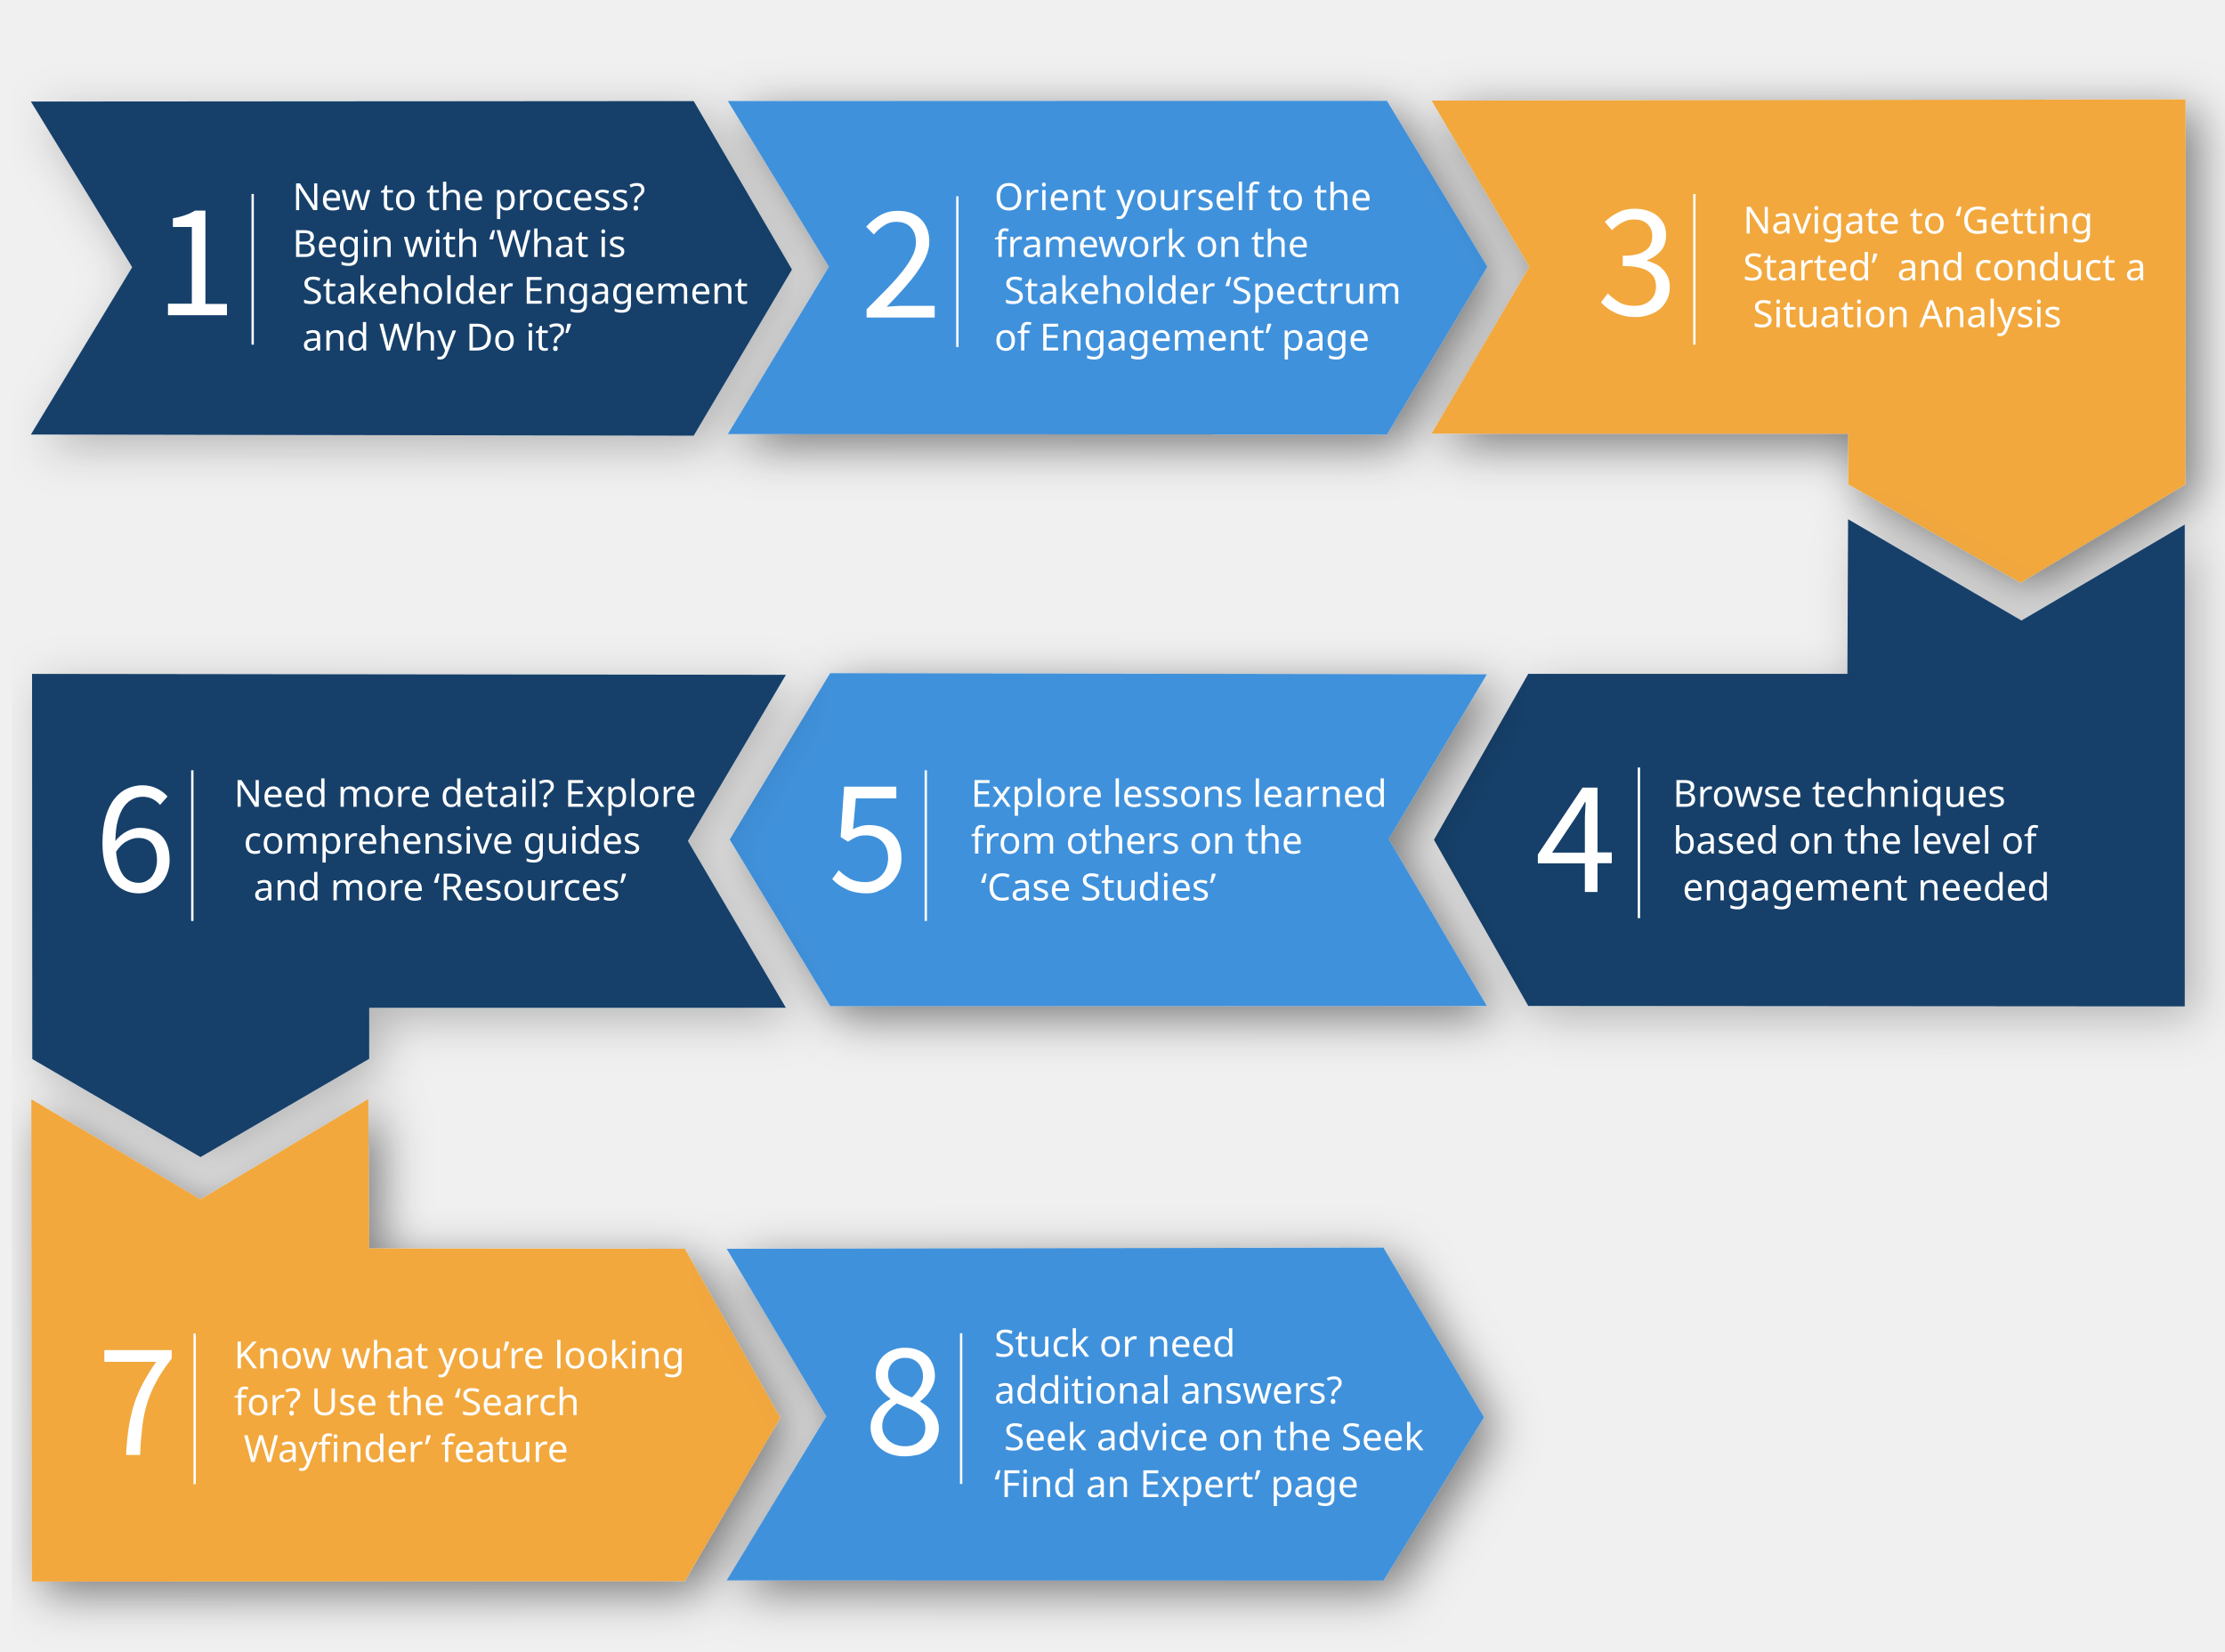
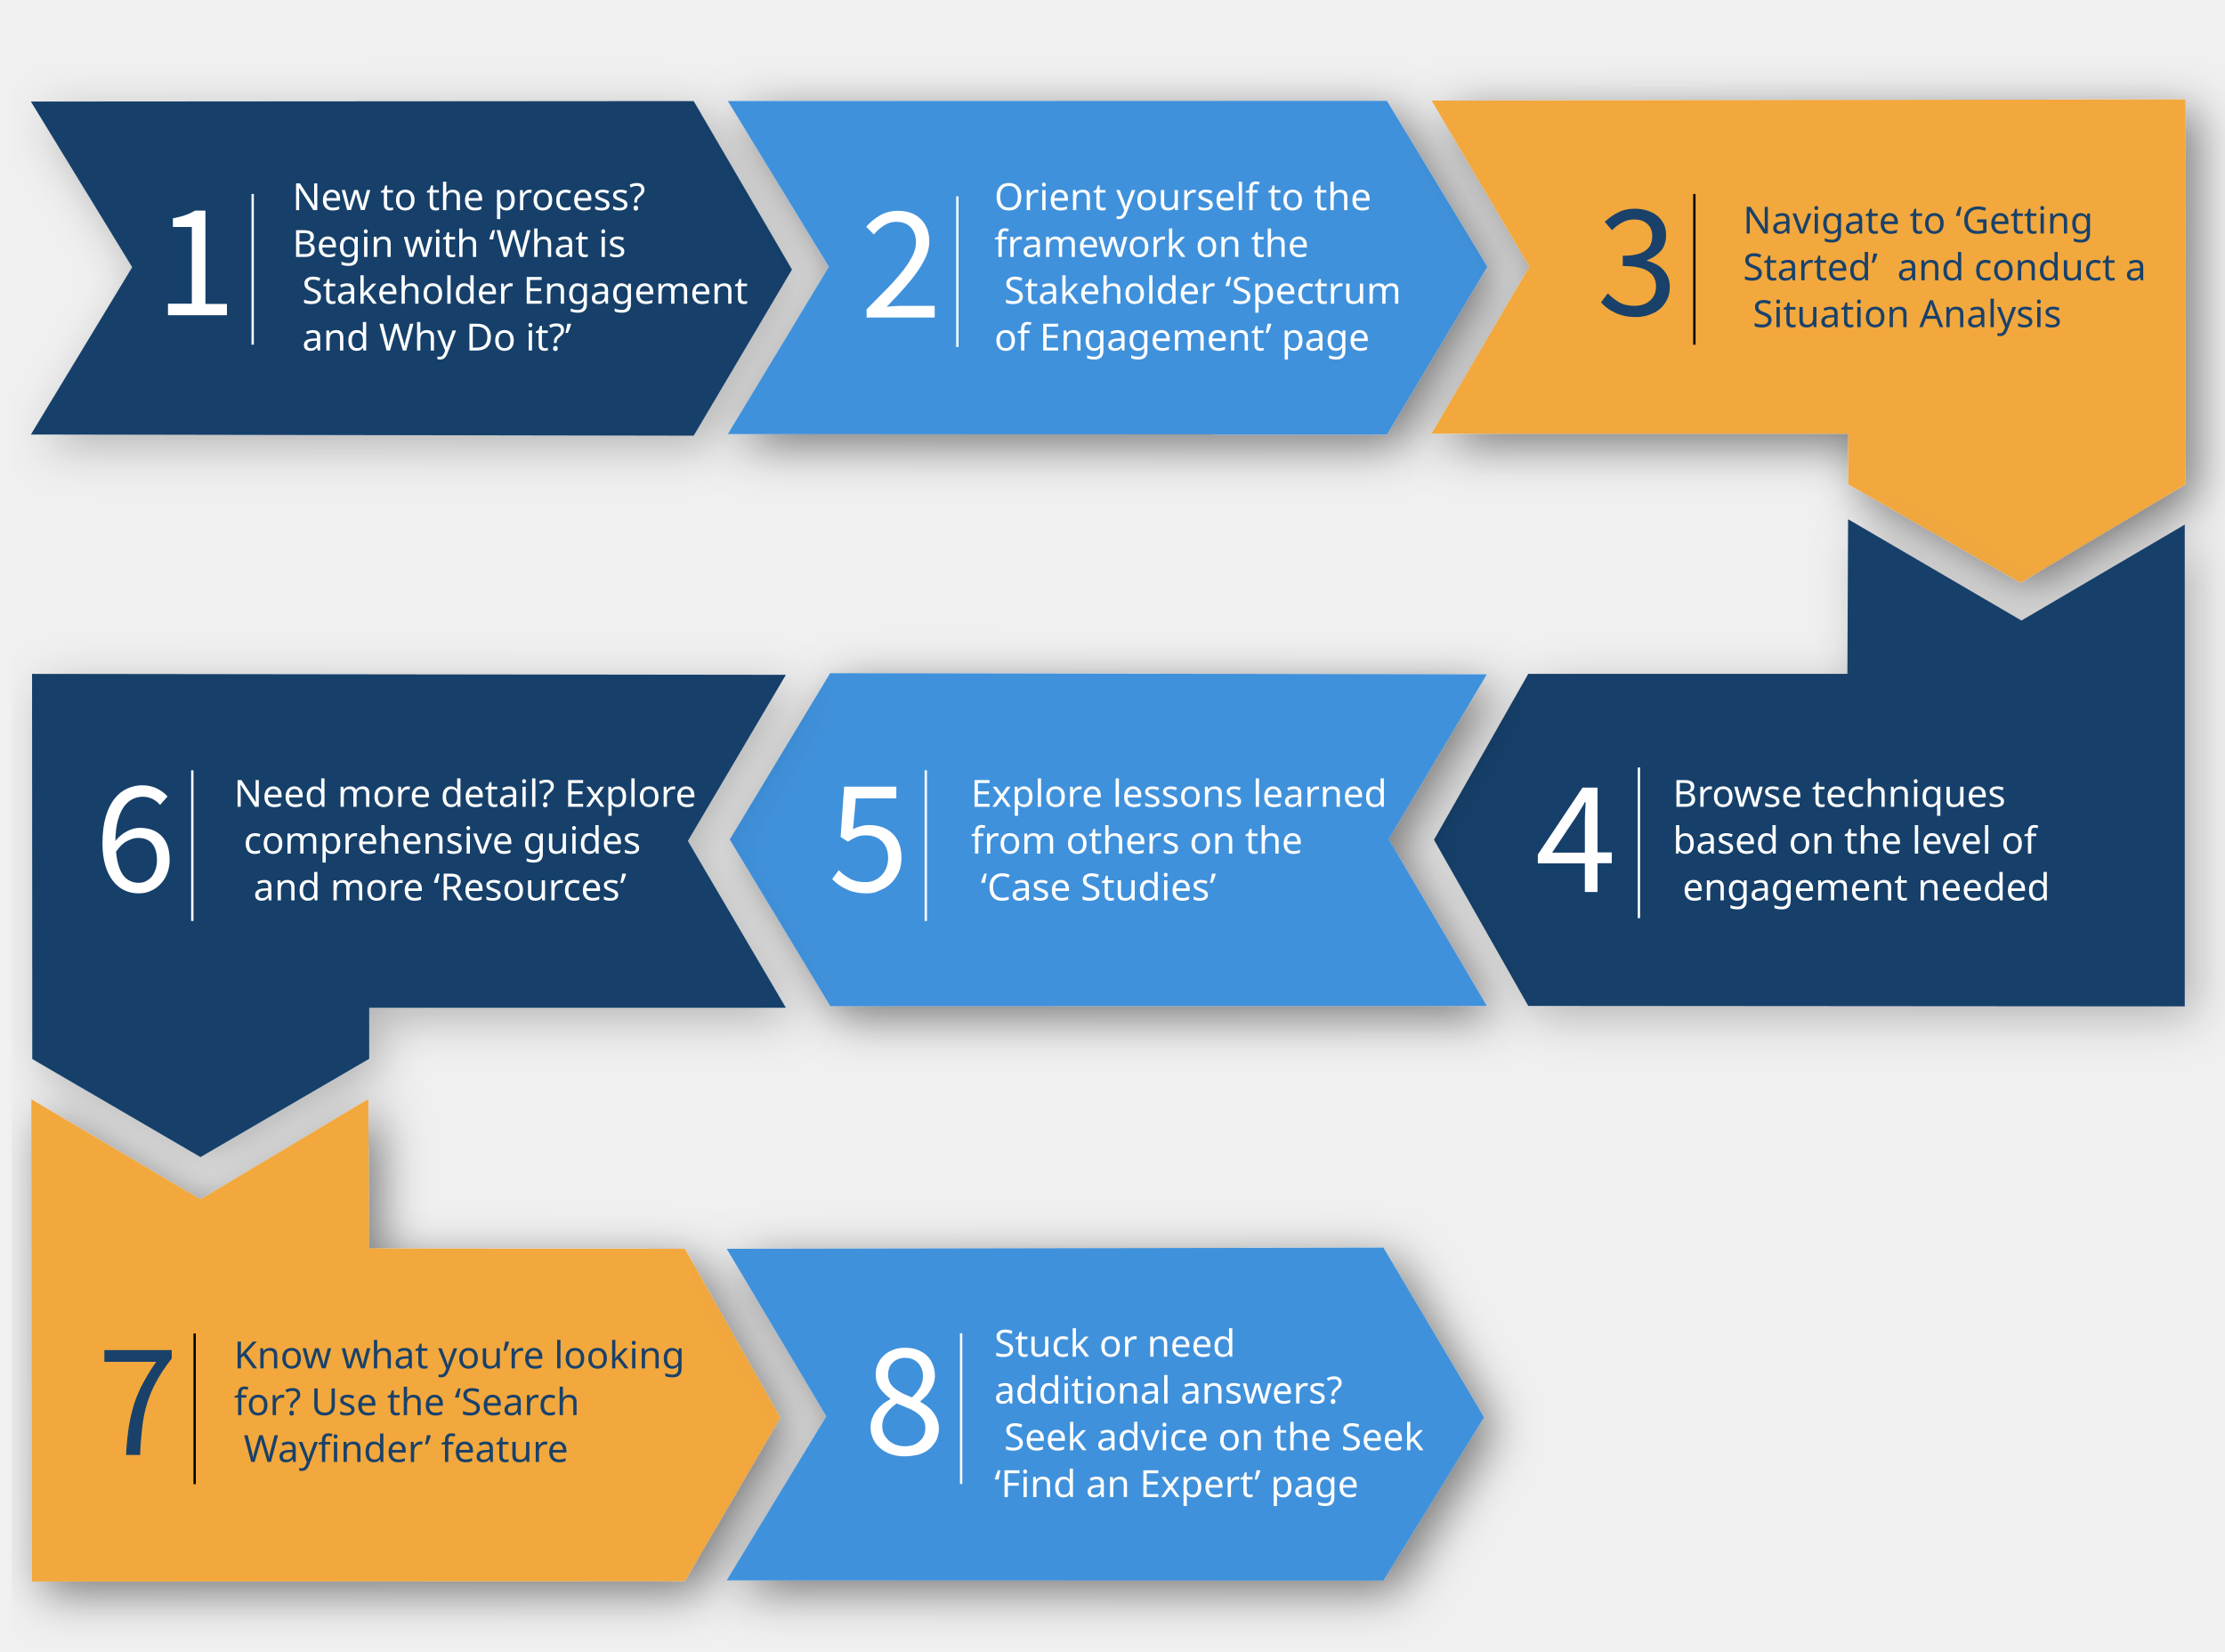
<svg xmlns="http://www.w3.org/2000/svg" version="1.1" id="Layer_1" x="0px" y="0px" viewBox="0 0 951 705.9" style="enable-background:new 0 0 951 705.9;" xml:space="preserve">
  <defs>
    <style type="text/css">


			.step {
			  transform: translateX(0px);
			  transition: .3s ease-in transform;
			}

			.step:hover {
			  transform: translateX(4px);
			}

+ 			.gold-step {
+ 				transform: translateX(0px);
+ 				transition: .3s ease-in transform;
+ 			}
+ 
+ 			.gold-step:hover {
+ 				transform: translateX(4px);
+ 			}
+ 
			.dark-blue {
				fill:#19416A;
				transition: all 0.5s ease;
				filter: drop-shadow(5px 5px 10px rgb(0 0 0 / 0.25));
			}
- 			.text {
- 			fill:#FFFFFF;
+ 
+ 			.step .number {
+ 			fill: #FFFFFF;
+ 			}
+ 
+ 			.gold-step .number {
+ 			fill: #19416A !important;
+ 			}
+ 
+ 			.step text {
+ 			fill: #FFFFFF;
+ 			}
+ 
+ 			.gold-step text {
+ 			fill: #19416A !important;
			}

			.light-blue {
			fill: #4091DB;
			transition: all 0.5s ease;
			filter: drop-shadow(5px 5px 10px rgb(0 0 0 / 0.5));
			}

			.gold {
- 			fill:#F2A83D;
+ 			fill: #F2A83D;
			transition: all 0.5s ease;
			filter: drop-shadow(5px 5px 10px rgb(0 0 0 / 0.5));
			}
+ 

		</style>
  </defs>
  <a class="step" href="#">
    <polygon class="dark-blue" points="296.5,186.2 13.2,185.7 56.5,114.2 13.2,43.4 296.5,43.2 338.5,115.2   " />
-     <path class="text" d="M71.8,134.6v-4.8h10.2V97h-8.1v-3.7c2.1-0.4,3.8-0.8,5.4-1.4c1.5-0.5,2.9-1.2,4.1-1.9h4.4v39.9H97v4.8H71.8z" />
-     <rect x="107.5" y="82.9" class="text" width="1" height="64.4" />
+     <path class="number" d="M71.8,134.6v-4.8h10.2V97h-8.1v-3.7c2.1-0.4,3.8-0.8,5.4-1.4c1.5-0.5,2.9-1.2,4.1-1.9h4.4v39.9H97v4.8H71.8z" />
+     <rect fill="white" x="107.5" y="82.9" class="text" width="1" height="64.4" />
    <text x="125" y="85" text-anchor="" fill="white" font-size="16px" width="200" height="200" font-family="Source Sans Pro" dy=".3em">New to the process? </text>
    <text x="125" y="105" text-anchor="" fill="white" font-size="16px" width="200" height="200" font-family="Source Sans Pro" dy=".3em">Begin with ‘What is </text>
    <text x="125" y="125" text-anchor="" fill="white" font-size="16px" width="200" height="200" font-family="Source Sans Pro" dy=".3em"> Stakeholder Engagement</text>
    <text x="125" y="145" text-anchor="" fill="white" font-size="16px" width="200" height="200" font-family="Source Sans Pro" dy=".3em"> and Why Do it?’</text>
		Sorry, your browser does not support inline SVG.
	</a>
  <a class="step" href="#">
    <polygon class="light-blue" points="592.8,185.7 311.1,185.5 354.3,114 311.1,43.2 592.8,43.1 635.7,114   " />
-     <path class="text" d="M370.4,135.6v-3.4c3.4-3.4,6.3-6.4,9-9.1c2.6-2.7,4.8-5.2,6.6-7.5c1.8-2.3,3.1-4.4,4.1-6.4     c0.9-1.9,1.4-3.8,1.4-5.6c0-2.6-0.7-4.7-2.1-6.3c-1.4-1.6-3.5-2.5-6.4-2.5c-1.9,0-3.6,0.5-5.2,1.6c-1.6,1-3,2.3-4.3,3.8l-3.3-3.3     c1.9-2.1,3.9-3.7,6-4.9c2.1-1.2,4.6-1.9,7.6-1.9c4.2,0,7.4,1.2,9.8,3.6c2.4,2.4,3.6,5.6,3.6,9.6c0,2.1-0.5,4.2-1.4,6.3     c-0.9,2.1-2.2,4.3-3.8,6.6c-1.6,2.3-3.5,4.6-5.7,7.1c-2.2,2.5-4.7,5.1-7.3,7.8c1.2-0.1,2.5-0.2,3.8-0.3c1.3-0.1,2.5-0.1,3.7-0.1     h13v5H370.4z" />
-     <rect x="408.7" y="83.9" class="text" width="1" height="64.4" />
+     <path class="number" d="M370.4,135.6v-3.4c3.4-3.4,6.3-6.4,9-9.1c2.6-2.7,4.8-5.2,6.6-7.5c1.8-2.3,3.1-4.4,4.1-6.4     c0.9-1.9,1.4-3.8,1.4-5.6c0-2.6-0.7-4.7-2.1-6.3c-1.4-1.6-3.5-2.5-6.4-2.5c-1.9,0-3.6,0.5-5.2,1.6c-1.6,1-3,2.3-4.3,3.8l-3.3-3.3     c1.9-2.1,3.9-3.7,6-4.9c2.1-1.2,4.6-1.9,7.6-1.9c4.2,0,7.4,1.2,9.8,3.6c2.4,2.4,3.6,5.6,3.6,9.6c0,2.1-0.5,4.2-1.4,6.3     c-0.9,2.1-2.2,4.3-3.8,6.6c-1.6,2.3-3.5,4.6-5.7,7.1c-2.2,2.5-4.7,5.1-7.3,7.8c1.2-0.1,2.5-0.2,3.8-0.3c1.3-0.1,2.5-0.1,3.7-0.1     h13v5H370.4z" />
+     <rect fill="white" x="408.7" y="83.9" class="text" width="1" height="64.4" />
    <text x="425" y="85" text-anchor="" fill="white" font-size="16px" width="200" height="200" font-family="Source Sans Pro" dy=".3em">Orient yourself to the </text>
    <text x="425" y="105" text-anchor="" fill="white" font-size="16px" width="200" height="200" font-family="Source Sans Pro" dy=".3em">framework on the </text>
    <text x="425" y="125" text-anchor="" fill="white" font-size="16px" width="200" height="200" font-family="Source Sans Pro" dy=".3em"> Stakeholder ‘Spectrum  </text>
    <text x="425" y="145" text-anchor="" fill="white" font-size="16px" width="200" height="200" font-family="Source Sans Pro" dy=".3em">of Engagement’ page </text>
  </a>
-   <a class="step" href="#">
+   <a class="gold-step" href="#">
    <polygon class="gold" points="934,207.1 863.6,249 790,207 790,185.3 611.9,185.3 653.7,114 611.9,43 934.1,42.5   " />
-     <path class="text" d="M699.1,135.5c-1.8,0-3.4-0.2-4.9-0.5c-1.5-0.4-2.8-0.8-4-1.4c-1.2-0.6-2.3-1.2-3.3-2c-1-0.7-1.8-1.5-2.6-2.4     l2.9-3.8c1.4,1.4,2.9,2.6,4.7,3.7c1.8,1.1,4,1.6,6.7,1.6c2.7,0,4.9-0.7,6.6-2.2s2.6-3.5,2.6-6c0-1.3-0.2-2.5-0.7-3.6     c-0.5-1.1-1.3-2-2.4-2.8c-1.1-0.8-2.6-1.4-4.4-1.8s-4.1-0.6-6.7-0.6v-4.4c2.4,0,4.4-0.2,6-0.6c1.6-0.4,2.9-1,3.9-1.8     c1-0.7,1.7-1.6,2.1-2.7c0.4-1,0.6-2.1,0.6-3.3c0-2.2-0.7-3.9-2.1-5.2c-1.4-1.3-3.3-1.9-5.6-1.9c-1.9,0-3.6,0.4-5.1,1.3     c-1.6,0.8-3,1.9-4.4,3.3l-3.1-3.6c1.7-1.6,3.6-3,5.7-4c2.1-1.1,4.4-1.6,7.1-1.6c2,0,3.8,0.3,5.4,0.8c1.6,0.5,3,1.2,4.2,2.2     c1.2,1,2.1,2.1,2.8,3.5c0.7,1.4,1,3,1,4.8c0,2.7-0.7,4.9-2.2,6.7c-1.5,1.7-3.5,3.1-5.9,4v0.3c1.4,0.3,2.6,0.8,3.8,1.4     c1.2,0.6,2.2,1.4,3.1,2.4c0.9,1,1.6,2.1,2.1,3.3c0.5,1.3,0.7,2.7,0.7,4.2c0,2-0.4,3.7-1.2,5.3c-0.8,1.6-1.8,2.9-3.1,4     c-1.3,1.1-2.9,1.9-4.7,2.5C703,135.2,701.1,135.5,699.1,135.5z" />
+     <path class="number" d="M699.1,135.5c-1.8,0-3.4-0.2-4.9-0.5c-1.5-0.4-2.8-0.8-4-1.4c-1.2-0.6-2.3-1.2-3.3-2c-1-0.7-1.8-1.5-2.6-2.4     l2.9-3.8c1.4,1.4,2.9,2.6,4.7,3.7c1.8,1.1,4,1.6,6.7,1.6c2.7,0,4.9-0.7,6.6-2.2s2.6-3.5,2.6-6c0-1.3-0.2-2.5-0.7-3.6     c-0.5-1.1-1.3-2-2.4-2.8c-1.1-0.8-2.6-1.4-4.4-1.8s-4.1-0.6-6.7-0.6v-4.4c2.4,0,4.4-0.2,6-0.6c1.6-0.4,2.9-1,3.9-1.8     c1-0.7,1.7-1.6,2.1-2.7c0.4-1,0.6-2.1,0.6-3.3c0-2.2-0.7-3.9-2.1-5.2c-1.4-1.3-3.3-1.9-5.6-1.9c-1.9,0-3.6,0.4-5.1,1.3     c-1.6,0.8-3,1.9-4.4,3.3l-3.1-3.6c1.7-1.6,3.6-3,5.7-4c2.1-1.1,4.4-1.6,7.1-1.6c2,0,3.8,0.3,5.4,0.8c1.6,0.5,3,1.2,4.2,2.2     c1.2,1,2.1,2.1,2.8,3.5c0.7,1.4,1,3,1,4.8c0,2.7-0.7,4.9-2.2,6.7c-1.5,1.7-3.5,3.1-5.9,4v0.3c1.4,0.3,2.6,0.8,3.8,1.4     c1.2,0.6,2.2,1.4,3.1,2.4c0.9,1,1.6,2.1,2.1,3.3c0.5,1.3,0.7,2.7,0.7,4.2c0,2-0.4,3.7-1.2,5.3c-0.8,1.6-1.8,2.9-3.1,4     c-1.3,1.1-2.9,1.9-4.7,2.5C703,135.2,701.1,135.5,699.1,135.5z" />
    <rect x="723.7" y="82.9" class="text" width="1" height="64.4" />
    <text x="745" y="95" text-anchor="" fill="white" font-size="16px" width="200" height="200" font-family="Source Sans Pro" dy=".3em">Navigate to ‘Getting </text>
    <text x="745" y="115" text-anchor="" fill="white" font-size="16px" width="200" height="200" font-family="Source Sans Pro" dy=".3em">Started’  and conduct a  </text>
    <text x="745" y="135" text-anchor="" fill="white" font-size="16px" width="200" height="200" font-family="Source Sans Pro" dy=".3em"> Situation Analysis </text>
  </a>
  <a class="step" href="#">
    <polygon class="dark-blue" points="653.2,429.9 612.9,358.9 653.2,288 789.6,288 789.9,221.9 864,265.2 933.8,224.2 933.8,430.1 " />
-     <path class="text" d="M677.4,381.3V369h-20.1v-3.8l19.1-28.6h6.4v27.7h6.1v4.6h-6.1v12.3H677.4z M663.4,364.4h14v-13     c0-1.2,0-2.6,0.1-4.3c0.1-1.7,0.2-3.1,0.2-4.3h-0.3c-0.6,1.1-1.1,2.1-1.8,3.1c-0.6,1-1.2,2.1-1.9,3.1L663.4,364.4z" />
-     <rect x="700" y="328" class="text" width="1" height="64.4" />
+     <path class="number" d="M677.4,381.3V369h-20.1v-3.8l19.1-28.6h6.4v27.7h6.1v4.6h-6.1v12.3H677.4z M663.4,364.4h14v-13     c0-1.2,0-2.6,0.1-4.3c0.1-1.7,0.2-3.1,0.2-4.3h-0.3c-0.6,1.1-1.1,2.1-1.8,3.1c-0.6,1-1.2,2.1-1.9,3.1L663.4,364.4z" />
+     <rect fill="white" x="700" y="328" class="text" width="1" height="64.4" />
    <text x="715" y="340" text-anchor="" fill="white" font-size="16px" width="200" height="200" font-family="Source Sans Pro" dy=".3em">Browse techniques  </text>
    <text x="715" y="360" text-anchor="" fill="white" font-size="16px" width="200" height="200" font-family="Source Sans Pro" dy=".3em">based on the level of  </text>
    <text x="715" y="380" text-anchor="" fill="white" font-size="16px" width="200" height="200" font-family="Source Sans Pro" dy=".3em"> engagement needed </text>
  </a>
  <a class="step" href="#">
    <polygon class="light-blue" points="354.9,430 635.5,429.9 593.5,358.6 635.5,288.2 354.8,287.7 311.9,358.8   " />
-     <path class="text" d="M370.4,381.8c-1.8,0-3.4-0.2-4.9-0.5c-1.5-0.3-2.8-0.8-4-1.4c-1.2-0.6-2.3-1.2-3.2-1.9     c-1-0.7-1.8-1.5-2.6-2.3l2.8-3.8c1.3,1.4,2.9,2.5,4.7,3.6c1.8,1,4,1.5,6.6,1.5c1.4,0,2.6-0.2,3.8-0.7c1.2-0.5,2.2-1.2,3.1-2.1     c0.9-0.9,1.6-2,2.1-3.2c0.5-1.3,0.8-2.7,0.8-4.2c0-3.1-0.9-5.5-2.6-7.2c-1.7-1.7-4-2.6-6.9-2.6c-1.5,0-2.9,0.2-4,0.7     c-1.1,0.5-2.3,1.1-3.7,2l-3.1-2l1.5-21.5h22.3v5h-17.3l-1.2,13.2c1.1-0.6,2.1-1,3.2-1.3c1.1-0.3,2.3-0.5,3.6-0.5     c1.9,0,3.7,0.3,5.4,0.8c1.7,0.6,3.1,1.4,4.4,2.6c1.3,1.1,2.3,2.6,3,4.3c0.7,1.8,1.1,3.8,1.1,6.3c0,2.4-0.4,4.6-1.3,6.4     s-2,3.4-3.4,4.7c-1.4,1.3-3,2.3-4.8,2.9C374.3,381.5,372.4,381.8,370.4,381.8z" />
-     <rect x="395.2" y="329.2" class="text" width="1" height="64.4" />
+     <path class="number" d="M370.4,381.8c-1.8,0-3.4-0.2-4.9-0.5c-1.5-0.3-2.8-0.8-4-1.4c-1.2-0.6-2.3-1.2-3.2-1.9     c-1-0.7-1.8-1.5-2.6-2.3l2.8-3.8c1.3,1.4,2.9,2.5,4.7,3.6c1.8,1,4,1.5,6.6,1.5c1.4,0,2.6-0.2,3.8-0.7c1.2-0.5,2.2-1.2,3.1-2.1     c0.9-0.9,1.6-2,2.1-3.2c0.5-1.3,0.8-2.7,0.8-4.2c0-3.1-0.9-5.5-2.6-7.2c-1.7-1.7-4-2.6-6.9-2.6c-1.5,0-2.9,0.2-4,0.7     c-1.1,0.5-2.3,1.1-3.7,2l-3.1-2l1.5-21.5h22.3v5h-17.3l-1.2,13.2c1.1-0.6,2.1-1,3.2-1.3c1.1-0.3,2.3-0.5,3.6-0.5     c1.9,0,3.7,0.3,5.4,0.8c1.7,0.6,3.1,1.4,4.4,2.6c1.3,1.1,2.3,2.6,3,4.3c0.7,1.8,1.1,3.8,1.1,6.3c0,2.4-0.4,4.6-1.3,6.4     s-2,3.4-3.4,4.7c-1.4,1.3-3,2.3-4.8,2.9C374.3,381.5,372.4,381.8,370.4,381.8z" />
+     <rect fill="white" x="395.2" y="329.2" class="text" width="1" height="64.4" />
    <text x="415" y="340" text-anchor="" fill="white" font-size="16px" width="200" height="200" font-family="Source Sans Pro" dy=".3em">Explore lessons learned</text>
    <text x="415" y="360" text-anchor="" fill="white" font-size="16px" width="200" height="200" font-family="Source Sans Pro" dy=".3em">from others on the</text>
    <text x="415" y="380" text-anchor="" fill="white" font-size="16px" width="200" height="200" font-family="Source Sans Pro" dy=".3em"> ‘Case Studies’</text>
  </a>
  <a class="step" href="#">
    <polygon class="dark-blue" points="13.8,452.6 85.7,494.5 157.8,452.5 157.8,430.7 335.9,430.7 294,359.4 335.9,288.4 13.7,288   " />
-     <path class="text" d="M59.3,381.8c-2.2,0-4.2-0.4-6.1-1.3c-1.9-0.9-3.5-2.2-4.9-4c-1.4-1.8-2.5-4-3.3-6.7     c-0.8-2.7-1.2-5.8-1.2-9.4c0-4.5,0.5-8.3,1.4-11.4c0.9-3.1,2.2-5.7,3.8-7.7c1.6-2,3.4-3.4,5.4-4.3c2-0.9,4.2-1.4,6.4-1.4     c2.4,0,4.5,0.5,6.3,1.4c1.8,0.9,3.3,2,4.5,3.4l-3.2,3.6c-0.9-1.1-2-1.9-3.3-2.6c-1.3-0.6-2.6-0.9-4-0.9c-1.5,0-3,0.3-4.4,1     c-1.4,0.7-2.6,1.7-3.7,3.2c-1.1,1.5-1.9,3.4-2.6,5.8c-0.7,2.4-1,5.4-1.1,8.9c1.4-1.7,3-3.1,4.9-4.1c1.9-1,3.7-1.5,5.5-1.5     c3.9,0,7,1.1,9.3,3.4c2.3,2.3,3.5,5.7,3.5,10.4c0,2.1-0.4,4.1-1.1,5.8c-0.7,1.8-1.7,3.3-2.9,4.5c-1.2,1.3-2.6,2.2-4.2,2.9     C62.8,381.5,61.1,381.8,59.3,381.8z M59.3,377.3c1.1,0,2.1-0.2,3.1-0.7c0.9-0.5,1.8-1.1,2.5-2s1.2-1.9,1.6-3.1     c0.4-1.2,0.6-2.5,0.6-4c0-2.9-0.7-5.2-2-6.9c-1.4-1.7-3.4-2.5-6.2-2.5c-1.4,0-3,0.5-4.7,1.4c-1.7,0.9-3.2,2.4-4.6,4.5     c0.4,4.4,1.4,7.7,3,10C54.2,376.1,56.4,377.3,59.3,377.3z" />
-     <rect x="81.7" y="329.2" class="text" width="1" height="64.4" />
+     <path class="number" d="M59.3,381.8c-2.2,0-4.2-0.4-6.1-1.3c-1.9-0.9-3.5-2.2-4.9-4c-1.4-1.8-2.5-4-3.3-6.7     c-0.8-2.7-1.2-5.8-1.2-9.4c0-4.5,0.5-8.3,1.4-11.4c0.9-3.1,2.2-5.7,3.8-7.7c1.6-2,3.4-3.4,5.4-4.3c2-0.9,4.2-1.4,6.4-1.4     c2.4,0,4.5,0.5,6.3,1.4c1.8,0.9,3.3,2,4.5,3.4l-3.2,3.6c-0.9-1.1-2-1.9-3.3-2.6c-1.3-0.6-2.6-0.9-4-0.9c-1.5,0-3,0.3-4.4,1     c-1.4,0.7-2.6,1.7-3.7,3.2c-1.1,1.5-1.9,3.4-2.6,5.8c-0.7,2.4-1,5.4-1.1,8.9c1.4-1.7,3-3.1,4.9-4.1c1.9-1,3.7-1.5,5.5-1.5     c3.9,0,7,1.1,9.3,3.4c2.3,2.3,3.5,5.7,3.5,10.4c0,2.1-0.4,4.1-1.1,5.8c-0.7,1.8-1.7,3.3-2.9,4.5c-1.2,1.3-2.6,2.2-4.2,2.9     C62.8,381.5,61.1,381.8,59.3,381.8z M59.3,377.3c1.1,0,2.1-0.2,3.1-0.7c0.9-0.5,1.8-1.1,2.5-2s1.2-1.9,1.6-3.1     c0.4-1.2,0.6-2.5,0.6-4c0-2.9-0.7-5.2-2-6.9c-1.4-1.7-3.4-2.5-6.2-2.5c-1.4,0-3,0.5-4.7,1.4c-1.7,0.9-3.2,2.4-4.6,4.5     c0.4,4.4,1.4,7.7,3,10C54.2,376.1,56.4,377.3,59.3,377.3z" />
+     <rect fill="white" x="81.7" y="329.2" class="text" width="1" height="64.4" />
    <text x="100" y="340" text-anchor="" fill="white" font-size="16px" width="200" height="200" font-family="Source Sans Pro" dy=".3em">Need more detail? Explore</text>
    <text x="100" y="360" text-anchor="" fill="white" font-size="16px" width="200" height="200" font-family="Source Sans Pro" dy=".3em"> comprehensive guides</text>
    <text x="100" y="380" text-anchor="" fill="white" font-size="16px" width="200" height="200" font-family="Source Sans Pro" dy=".3em">  and more ‘Resources’</text>
    <text x="100" y="390" text-anchor="" fill="white" font-size="16px" width="200" height="200" font-family="Source Sans Pro" dy=".3em"> </text>
  </a>
-   <a class="step" href="#">
+   <a class="gold-step" href="#">
    <polygon class="gold" points="292.7,675.7 333.5,605.9 292.7,533.7 157.7,533.6 157.4,469.7 85.7,512.6 13.4,469.8 13.6,675.9    " />
-     <path class="text" d="M53.9,621.6c0.2-4.2,0.6-8,1.1-11.5c0.6-3.5,1.3-6.8,2.3-10c1-3.1,2.3-6.2,3.9-9.1c1.6-2.9,3.4-6,5.6-9H44.6     v-5h28.8v3.6c-2.7,3.4-4.8,6.6-6.5,9.7c-1.7,3.1-3,6.2-4,9.4c-1,3.2-1.7,6.6-2.1,10.2c-0.4,3.6-0.8,7.5-0.9,11.9H53.9z" />
+     <path class="number" d="M53.9,621.6c0.2-4.2,0.6-8,1.1-11.5c0.6-3.5,1.3-6.8,2.3-10c1-3.1,2.3-6.2,3.9-9.1c1.6-2.9,3.4-6,5.6-9H44.6     v-5h28.8v3.6c-2.7,3.4-4.8,6.6-6.5,9.7c-1.7,3.1-3,6.2-4,9.4c-1,3.2-1.7,6.6-2.1,10.2c-0.4,3.6-0.8,7.5-0.9,11.9H53.9z" />
    <rect x="82.7" y="569.9" class="text" width="1" height="64.4" />
    <text x="100" y="580" text-anchor="" fill="white" font-size="16px" width="200" height="200" font-family="Source Sans Pro" dy=".3em">Know what you’re looking</text>
    <text x="100" y="600" text-anchor="" fill="white" font-size="16px" width="200" height="200" font-family="Source Sans Pro" dy=".3em">for? Use the ‘Search </text>
    <text x="100" y="620" text-anchor="" fill="white" font-size="16px" width="200" height="200" font-family="Source Sans Pro" dy=".3em"> Wayfinder’ feature </text>
  </a>
  <a class="step" href="#">
    <polygon class="light-blue" points="591.3,675.5 310.6,675.4 353.2,605.3 310.6,533.7 591.3,533.2 634.3,605.7   " />
-     <path class="text" d="M386.6,622.4c-2.1,0-4-0.3-5.8-0.9c-1.8-0.6-3.3-1.5-4.6-2.6c-1.3-1.1-2.3-2.4-3-3.9     c-0.7-1.5-1.1-3.1-1.1-4.9c0-1.4,0.2-2.8,0.7-4c0.5-1.2,1.1-2.4,1.9-3.4c0.8-1,1.7-1.9,2.7-2.7c1-0.8,2-1.4,3.1-2v-0.3     c-1.6-1.2-3.1-2.6-4.3-4.2s-1.9-3.7-1.9-6.1c0-1.7,0.3-3.3,1-4.7c0.7-1.4,1.5-2.6,2.7-3.6c1.1-1,2.5-1.8,4-2.3     c1.5-0.6,3.2-0.8,5-0.8c2,0,3.7,0.3,5.2,0.9c1.5,0.6,2.9,1.4,4,2.5c1.1,1,1.9,2.3,2.5,3.8c0.6,1.5,0.9,3.1,0.9,4.8     c0,1.2-0.2,2.3-0.6,3.4c-0.4,1.1-0.9,2.1-1.5,3c-0.6,0.9-1.2,1.8-2,2.5c-0.7,0.7-1.4,1.4-2.1,1.9v0.3c1,0.6,1.9,1.2,2.9,1.9     c0.9,0.7,1.8,1.5,2.5,2.5c0.7,0.9,1.3,1.9,1.8,3.1c0.4,1.2,0.7,2.5,0.7,4c0,1.7-0.4,3.2-1,4.7c-0.7,1.4-1.7,2.7-2.9,3.8     s-2.8,1.9-4.5,2.5C390.7,622.1,388.8,622.4,386.6,622.4z M386.8,618.1c2.6,0,4.7-0.7,6.3-2.2c1.6-1.4,2.4-3.3,2.4-5.7     c0-1.4-0.3-2.7-1-3.7c-0.7-1-1.5-1.9-2.7-2.7c-1.1-0.8-2.4-1.5-3.9-2.1c-1.5-0.6-3-1.3-4.6-1.9c-1.8,1.2-3.3,2.6-4.4,4.2     c-1.2,1.6-1.8,3.4-1.8,5.5c0,1.3,0.2,2.4,0.7,3.4c0.5,1,1.2,1.9,2,2.7c0.9,0.8,1.9,1.4,3,1.8     C384.2,617.9,385.4,618.1,386.8,618.1z M389.8,597.2c1.5-1.4,2.6-2.8,3.5-4.3c0.8-1.5,1.2-3.1,1.2-4.7c0-2.2-0.7-4.1-2-5.6     c-1.4-1.5-3.3-2.3-5.7-2.3c-2.1,0-3.8,0.7-5.2,2c-1.4,1.3-2,3.1-2,5.2c0,1.4,0.3,2.5,0.8,3.5c0.6,1,1.3,1.8,2.3,2.6     c1,0.7,2.1,1.4,3.3,2C387.1,596.1,388.4,596.7,389.8,597.2z" />
-     <rect x="410.3" y="569.8" class="text" width="1" height="64.4" />
+     <path class="number" d="M386.6,622.4c-2.1,0-4-0.3-5.8-0.9c-1.8-0.6-3.3-1.5-4.6-2.6c-1.3-1.1-2.3-2.4-3-3.9     c-0.7-1.5-1.1-3.1-1.1-4.9c0-1.4,0.2-2.8,0.7-4c0.5-1.2,1.1-2.4,1.9-3.4c0.8-1,1.7-1.9,2.7-2.7c1-0.8,2-1.4,3.1-2v-0.3     c-1.6-1.2-3.1-2.6-4.3-4.2s-1.9-3.7-1.9-6.1c0-1.7,0.3-3.3,1-4.7c0.7-1.4,1.5-2.6,2.7-3.6c1.1-1,2.5-1.8,4-2.3     c1.5-0.6,3.2-0.8,5-0.8c2,0,3.7,0.3,5.2,0.9c1.5,0.6,2.9,1.4,4,2.5c1.1,1,1.9,2.3,2.5,3.8c0.6,1.5,0.9,3.1,0.9,4.8     c0,1.2-0.2,2.3-0.6,3.4c-0.4,1.1-0.9,2.1-1.5,3c-0.6,0.9-1.2,1.8-2,2.5c-0.7,0.7-1.4,1.4-2.1,1.9v0.3c1,0.6,1.9,1.2,2.9,1.9     c0.9,0.7,1.8,1.5,2.5,2.5c0.7,0.9,1.3,1.9,1.8,3.1c0.4,1.2,0.7,2.5,0.7,4c0,1.7-0.4,3.2-1,4.7c-0.7,1.4-1.7,2.7-2.9,3.8     s-2.8,1.9-4.5,2.5C390.7,622.1,388.8,622.4,386.6,622.4z M386.8,618.1c2.6,0,4.7-0.7,6.3-2.2c1.6-1.4,2.4-3.3,2.4-5.7     c0-1.4-0.3-2.7-1-3.7c-0.7-1-1.5-1.9-2.7-2.7c-1.1-0.8-2.4-1.5-3.9-2.1c-1.5-0.6-3-1.3-4.6-1.9c-1.8,1.2-3.3,2.6-4.4,4.2     c-1.2,1.6-1.8,3.4-1.8,5.5c0,1.3,0.2,2.4,0.7,3.4c0.5,1,1.2,1.9,2,2.7c0.9,0.8,1.9,1.4,3,1.8     C384.2,617.9,385.4,618.1,386.8,618.1z M389.8,597.2c1.5-1.4,2.6-2.8,3.5-4.3c0.8-1.5,1.2-3.1,1.2-4.7c0-2.2-0.7-4.1-2-5.6     c-1.4-1.5-3.3-2.3-5.7-2.3c-2.1,0-3.8,0.7-5.2,2c-1.4,1.3-2,3.1-2,5.2c0,1.4,0.3,2.5,0.8,3.5c0.6,1,1.3,1.8,2.3,2.6     c1,0.7,2.1,1.4,3.3,2C387.1,596.1,388.4,596.7,389.8,597.2z" />
+     <rect fill="white" x="410.3" y="569.8" class="text" width="1" height="64.4" />
    <text x="425" y="575" text-anchor="" fill="white" font-size="16px" width="200" height="200" font-family="Source Sans Pro" dy=".3em">Stuck or need</text>
    <text x="425" y="595" text-anchor="" fill="white" font-size="16px" width="200" height="200" font-family="Source Sans Pro" dy=".3em">additional answers?  </text>
    <text x="425" y="615" text-anchor="" fill="white" font-size="16px" width="200" height="200" font-family="Source Sans Pro" dy=".3em"> Seek advice on the Seek   </text>
    <text x="425" y="635" text-anchor="" fill="white" font-size="16px" width="200" height="200" font-family="Source Sans Pro" dy=".3em">‘Find an Expert’ page </text>
  </a>
</svg>
